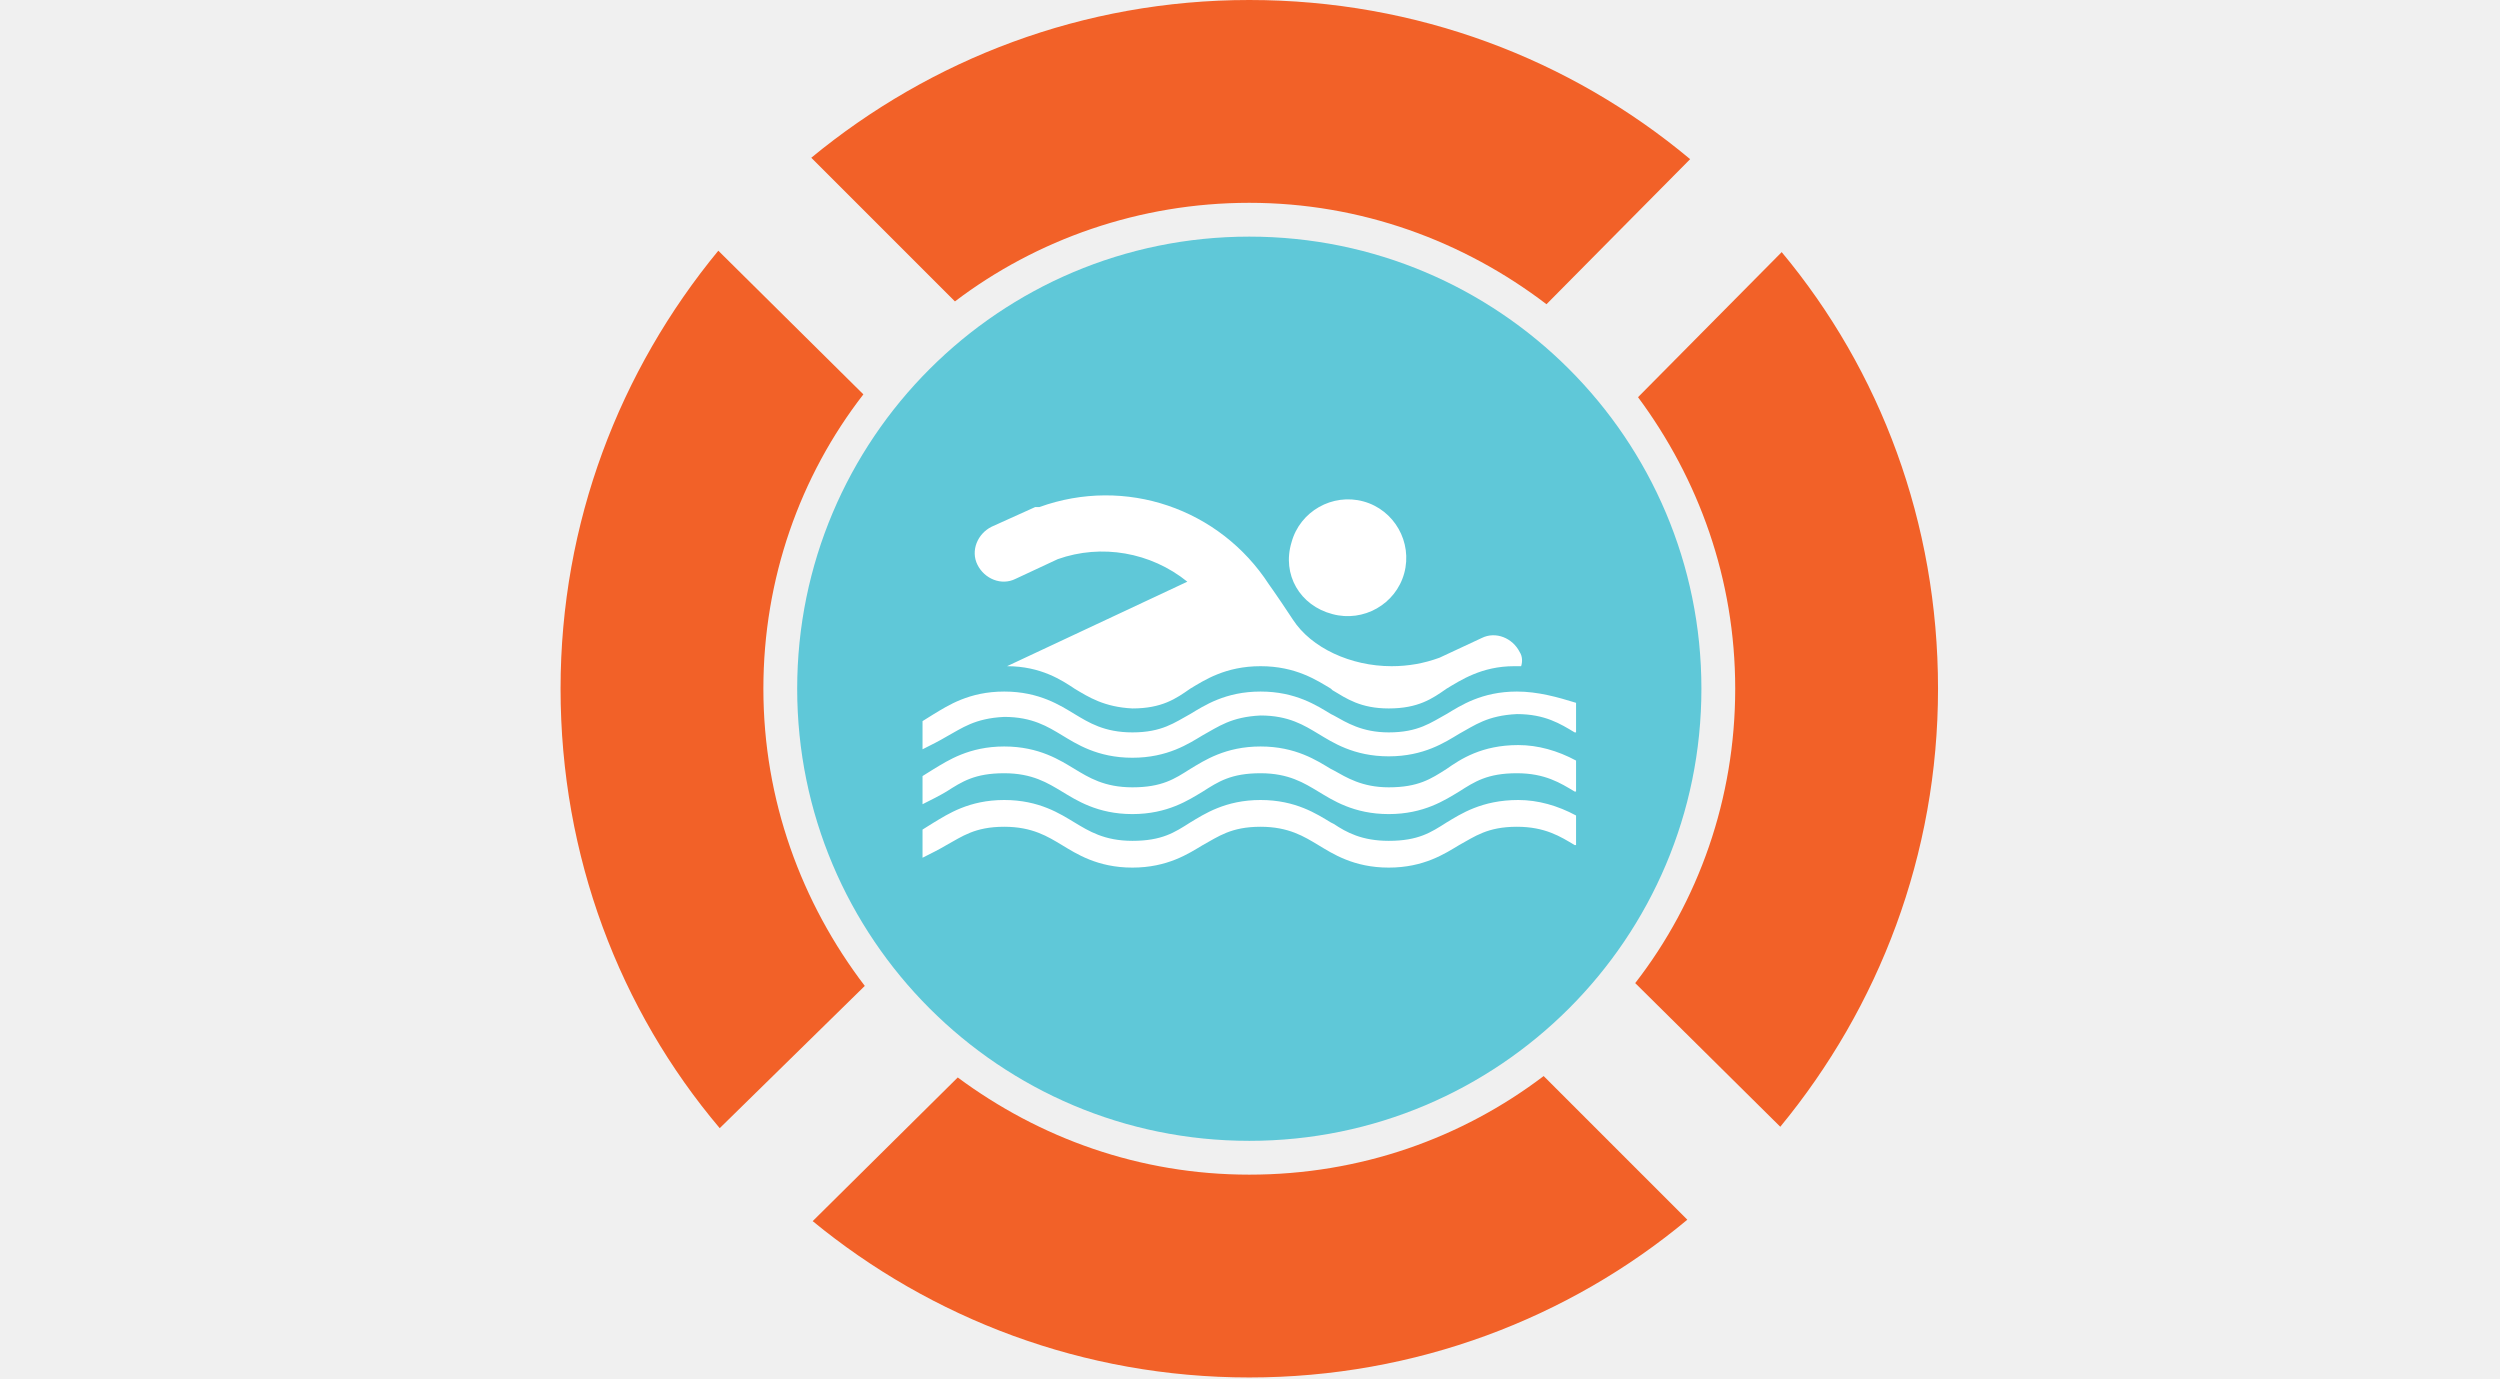
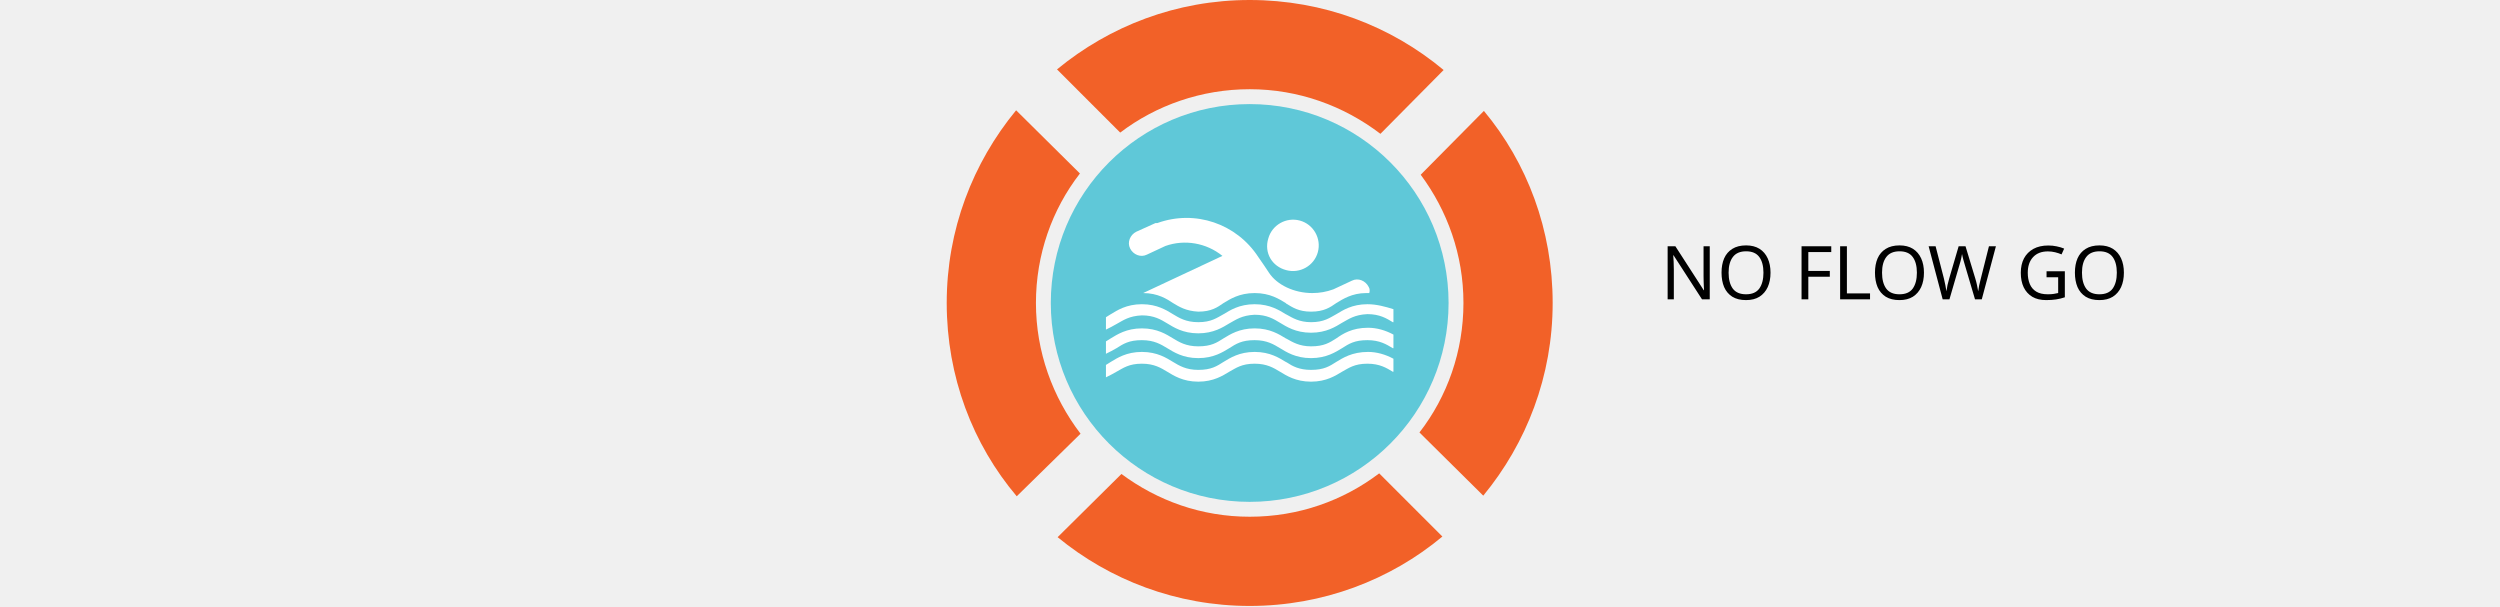
- <svg xmlns="http://www.w3.org/2000/svg" version="1.1" id="Layer_1" x="0px" y="0px" width="177.5px" height="97.9px" viewBox="0 0 177.5 97.9" style="enable-background:new 0 0 177.5 97.9;" xml:space="preserve">
+ <svg xmlns="http://www.w3.org/2000/svg" version="1.1" id="Layer_1" x="0px" y="0px" width="403.5px" height="97.9px" viewBox="0 0 403.5 97.9" style="enable-background:new 0 0 403.5 97.9;" xml:space="preserve">
  <style type="text/css">
	.st0{fill:#5FC8D8;}
	.st1{fill:#FFFFFF;}
	.st2{fill:#F26128;}
+ 	.st3{fill:none;}
+ 	.st4{font-family:'MyriadPro-Regular';}
+ 	.st5{font-size:12px;}
</style>
  <g>
-     <circle class="st0" cx="88.7" cy="48.9" r="32.1" />
+     <circle class="st0" cx="201.7" cy="48.9" r="32.1" />
    <g id="Layer_3">
-       <path class="st1" d="M102.7,54.6c-1.1,0.7-2,1.3-4.1,1.3c-1.9,0-3-0.7-3.9-1.2l-0.2-0.1c-1-0.6-2.5-1.6-5-1.6c-2.5,0-4,1-5,1.6    c-1.1,0.7-2,1.3-4.1,1.3c-2,0-3.1-0.7-4.1-1.3c-1-0.6-2.5-1.6-5-1.6c-2.5,0-4,1-5,1.6c-0.3,0.2-0.5,0.3-0.8,0.5v2    c0.6-0.3,1.2-0.6,1.7-0.9c1.1-0.7,2-1.3,4.1-1.3c2,0,3.1,0.7,4.1,1.3c1,0.6,2.5,1.6,5,1.6c2.5,0,4-1,5-1.6c1.1-0.7,2-1.3,4.1-1.3    c2,0,3.1,0.7,4.1,1.3c1,0.6,2.5,1.6,5,1.6c2.5,0,4-1,5-1.6c1.1-0.7,2-1.3,4.1-1.3c2,0,3.1,0.7,4.1,1.3c0,0,0,0,0.1,0V54    c-1.3-0.7-2.7-1.1-4.1-1.1C105.2,52.9,103.7,53.9,102.7,54.6z M102.7,58.4c-1.1,0.7-2,1.3-4.1,1.3c-1.9,0-3-0.6-3.9-1.2l-0.2-0.1    c-1-0.6-2.5-1.6-5-1.6c-2.5,0-4,1-5,1.6c-1.1,0.7-2,1.3-4.1,1.3c-2,0-3.1-0.7-4.1-1.3c-1-0.6-2.5-1.6-5-1.6c-2.5,0-4,1-5,1.6    c-0.3,0.2-0.5,0.3-0.8,0.5v2c0.6-0.3,1.2-0.6,1.7-0.9c1.1-0.6,2-1.3,4.1-1.3c2,0,3.1,0.7,4.1,1.3c1,0.6,2.5,1.6,5,1.6    c2.5,0,4-1,5-1.6c1.1-0.6,2-1.3,4.1-1.3c2,0,3.1,0.7,4.1,1.3c1,0.6,2.5,1.6,5,1.6c2.5,0,4-1,5-1.6c1.1-0.6,2-1.3,4.1-1.3    c2,0,3.1,0.7,4.1,1.3c0,0,0,0,0.1,0v-2.1c-1.3-0.7-2.7-1.1-4.1-1.1C105.2,56.8,103.7,57.8,102.7,58.4z M107.7,49.1    c-2.5,0-4,1-5,1.6c-1.1,0.6-2,1.3-4.1,1.3c-1.9,0-3-0.7-3.9-1.2l-0.2-0.1c-1-0.6-2.5-1.6-5-1.6c-2.5,0-4,1-5,1.6    c-1.1,0.6-2,1.3-4.1,1.3c-2,0-3.1-0.7-4.1-1.3c-1-0.6-2.5-1.6-5-1.6c-2.5,0-4,1-5,1.6c-0.3,0.2-0.5,0.3-0.8,0.5v2    c0.6-0.3,1.2-0.6,1.7-0.9c1.1-0.6,2-1.3,4.1-1.4c2,0,3.1,0.7,4.1,1.3c1,0.6,2.5,1.6,5,1.6c2.5,0,4-1,5-1.6c1.1-0.6,2-1.3,4.1-1.4    c2,0,3.1,0.7,4.1,1.3c1,0.6,2.5,1.6,5,1.6c2.5,0,4-1,5-1.6c1.1-0.6,2-1.3,4.1-1.4c2,0,3.1,0.7,4.1,1.3c0,0,0,0,0.1,0v-2.1    C110.6,49.5,109.2,49.1,107.7,49.1z" />
-       <path class="st1" d="M94.6,43.6c2.2,0.6,4.5-0.7,5.1-2.9c0.6-2.2-0.7-4.5-2.9-5.1s-4.5,0.7-5.1,2.9c0,0,0,0,0,0    C91,40.8,92.3,43,94.6,43.6z" />
-       <path class="st1" d="M107.9,46.3c-0.5-1-1.7-1.5-2.7-1l-3,1.4c-1.1,0.4-2.2,0.6-3.4,0.6c-2.9,0-5.7-1.3-7-3.3c0,0-0.4-0.6-0.8-1.2    c-0.4-0.6-0.9-1.3-0.9-1.3c-3.5-5.4-10.2-7.7-16.3-5.5L73.5,36l-3.1,1.4c-1,0.5-1.5,1.7-1,2.7c0.5,1,1.7,1.5,2.7,1l3-1.4    c3.1-1.1,6.6-0.5,9.2,1.6l-12.8,6c2.4,0,3.9,1,4.8,1.6c1,0.6,2.1,1.3,4.1,1.4c2.1,0,3.1-0.7,4.1-1.4c1-0.6,2.5-1.6,5-1.6    c2.5,0,4,1,5,1.6l0.1,0.1c1,0.6,2,1.3,4,1.3c2.1,0,3.1-0.7,4.1-1.4c1-0.6,2.5-1.6,4.8-1.6c0,0,0.4,0,0.5,0    C108.1,47,108.1,46.6,107.9,46.3z" />
+       <path class="st1" d="M215.7,54.6c-1.1,0.7-2,1.3-4.1,1.3c-1.9,0-3-0.7-3.9-1.2l-0.2-0.1c-1-0.6-2.5-1.6-5-1.6s-4,1-5,1.6    c-1.1,0.7-2,1.3-4.1,1.3c-2,0-3.1-0.7-4.1-1.3s-2.5-1.6-5-1.6s-4,1-5,1.6c-0.3,0.2-0.5,0.3-0.8,0.5v2c0.6-0.3,1.2-0.6,1.7-0.9    c1.1-0.7,2-1.3,4.1-1.3c2,0,3.1,0.7,4.1,1.3s2.5,1.6,5,1.6s4-1,5-1.6c1.1-0.7,2-1.3,4.1-1.3c2,0,3.1,0.7,4.1,1.3s2.5,1.6,5,1.6    s4-1,5-1.6c1.1-0.7,2-1.3,4.1-1.3c2,0,3.1,0.7,4.1,1.3c0,0,0,0,0.1,0V54c-1.3-0.7-2.7-1.1-4.1-1.1    C218.2,52.9,216.7,53.9,215.7,54.6z M215.7,58.4c-1.1,0.7-2,1.3-4.1,1.3c-1.9,0-3-0.6-3.9-1.2l-0.2-0.1c-1-0.6-2.5-1.6-5-1.6    s-4,1-5,1.6c-1.1,0.7-2,1.3-4.1,1.3c-2,0-3.1-0.7-4.1-1.3s-2.5-1.6-5-1.6s-4,1-5,1.6c-0.3,0.2-0.5,0.3-0.8,0.5v2    c0.6-0.3,1.2-0.6,1.7-0.9c1.1-0.6,2-1.3,4.1-1.3c2,0,3.1,0.7,4.1,1.3s2.5,1.6,5,1.6s4-1,5-1.6c1.1-0.6,2-1.3,4.1-1.3    c2,0,3.1,0.7,4.1,1.3s2.5,1.6,5,1.6s4-1,5-1.6c1.1-0.6,2-1.3,4.1-1.3c2,0,3.1,0.7,4.1,1.3c0,0,0,0,0.1,0v-2.1    c-1.3-0.7-2.7-1.1-4.1-1.1C218.2,56.8,216.7,57.8,215.7,58.4z M220.7,49.1c-2.5,0-4,1-5,1.6c-1.1,0.6-2,1.3-4.1,1.3    c-1.9,0-3-0.7-3.9-1.2l-0.2-0.1c-1-0.6-2.5-1.6-5-1.6s-4,1-5,1.6c-1.1,0.6-2,1.3-4.1,1.3c-2,0-3.1-0.7-4.1-1.3s-2.5-1.6-5-1.6    s-4,1-5,1.6c-0.3,0.2-0.5,0.3-0.8,0.5v2c0.6-0.3,1.2-0.6,1.7-0.9c1.1-0.6,2-1.3,4.1-1.4c2,0,3.1,0.7,4.1,1.3s2.5,1.6,5,1.6    s4-1,5-1.6c1.1-0.6,2-1.3,4.1-1.4c2,0,3.1,0.7,4.1,1.3s2.5,1.6,5,1.6s4-1,5-1.6c1.1-0.6,2-1.3,4.1-1.4c2,0,3.1,0.7,4.1,1.3    c0,0,0,0,0.1,0v-2.1C223.6,49.5,222.2,49.1,220.7,49.1z" />
+       <path class="st1" d="M207.6,43.6c2.2,0.6,4.5-0.7,5.1-2.9s-0.7-4.5-2.9-5.1c-2.2-0.6-4.5,0.7-5.1,2.9l0,0    C204,40.8,205.3,43,207.6,43.6z" />
+       <path class="st1" d="M220.9,46.3c-0.5-1-1.7-1.5-2.7-1l-3,1.4c-1.1,0.4-2.2,0.6-3.4,0.6c-2.9,0-5.7-1.3-7-3.3c0,0-0.4-0.6-0.8-1.2    c-0.4-0.6-0.9-1.3-0.9-1.3c-3.5-5.4-10.2-7.7-16.3-5.5h-0.3l-3.1,1.4c-1,0.5-1.5,1.7-1,2.7s1.7,1.5,2.7,1l3-1.4    c3.1-1.1,6.6-0.5,9.2,1.6l-12.8,6c2.4,0,3.9,1,4.8,1.6c1,0.6,2.1,1.3,4.1,1.4c2.1,0,3.1-0.7,4.1-1.4c1-0.6,2.5-1.6,5-1.6    s4,1,5,1.6l0.1,0.1c1,0.6,2,1.3,4,1.3c2.1,0,3.1-0.7,4.1-1.4c1-0.6,2.5-1.6,4.8-1.6c0,0,0.4,0,0.5,0    C221.1,47,221.1,46.6,220.9,46.3z" />
    </g>
    <g>
-       <path class="st2" d="M54.2,48.9c0-7.8,2.6-15.1,7.1-20.9L51,17.8c-7,8.5-11.2,19.3-11.2,31.1c0,11.9,4.2,22.8,11.3,31.2L61.4,70    C56.9,64.1,54.2,56.8,54.2,48.9z" />
-       <path class="st2" d="M88.7,14.4c7.9,0,15.2,2.7,21.1,7.2L120,11.3C111.5,4.2,100.6,0,88.7,0C76.9,0,66.1,4.2,57.6,11.2l10.2,10.2    C73.6,17,80.9,14.4,88.7,14.4z" />
-       <path class="st2" d="M88.7,83.4c-7.8,0-14.9-2.6-20.7-6.9L57.7,86.7c8.4,6.9,19.2,11.1,31,11.1c11.8,0,22.7-4.2,31.1-11.2    l-10.2-10.2C103.8,80.8,96.6,83.4,88.7,83.4z" />
-       <path class="st2" d="M126.5,17.9l-10.2,10.3c4.3,5.8,6.9,12.9,6.9,20.7c0,7.8-2.6,15.1-7.1,20.9L126.4,80    c7-8.5,11.2-19.3,11.2-31.1C137.6,37.1,133.5,26.3,126.5,17.9z" />
+       <path class="st2" d="M167.2,48.9c0-7.8,2.6-15.1,7.1-20.9L164,17.8c-7,8.5-11.2,19.3-11.2,31.1c0,11.9,4.2,22.8,11.3,31.2    L174.4,70C169.9,64.1,167.2,56.8,167.2,48.9z" />
+       <path class="st2" d="M201.7,14.4c7.9,0,15.2,2.7,21.1,7.2L233,11.3C224.5,4.2,213.6,0,201.7,0c-11.8,0-22.6,4.2-31.1,11.2    l10.2,10.2C186.6,17,193.9,14.4,201.7,14.4z" />
+       <path class="st2" d="M201.7,83.4c-7.8,0-14.9-2.6-20.7-6.9l-10.3,10.2c8.4,6.9,19.2,11.1,31,11.1s22.7-4.2,31.1-11.2l-10.2-10.2    C216.8,80.8,209.6,83.4,201.7,83.4z" />
+       <path class="st2" d="M239.5,17.9l-10.2,10.3c4.3,5.8,6.9,12.9,6.9,20.7s-2.6,15.1-7.1,20.9L239.4,80c7-8.5,11.2-19.3,11.2-31.1    S246.5,26.3,239.5,17.9z" />
    </g>
  </g>
+   <rect x="268" y="39.8" class="st3" width="115" height="29" />
+   <text transform="matrix(1 0 0 1 268 48.31)" class="st4 st5">NO FLOW GO</text>
</svg>
